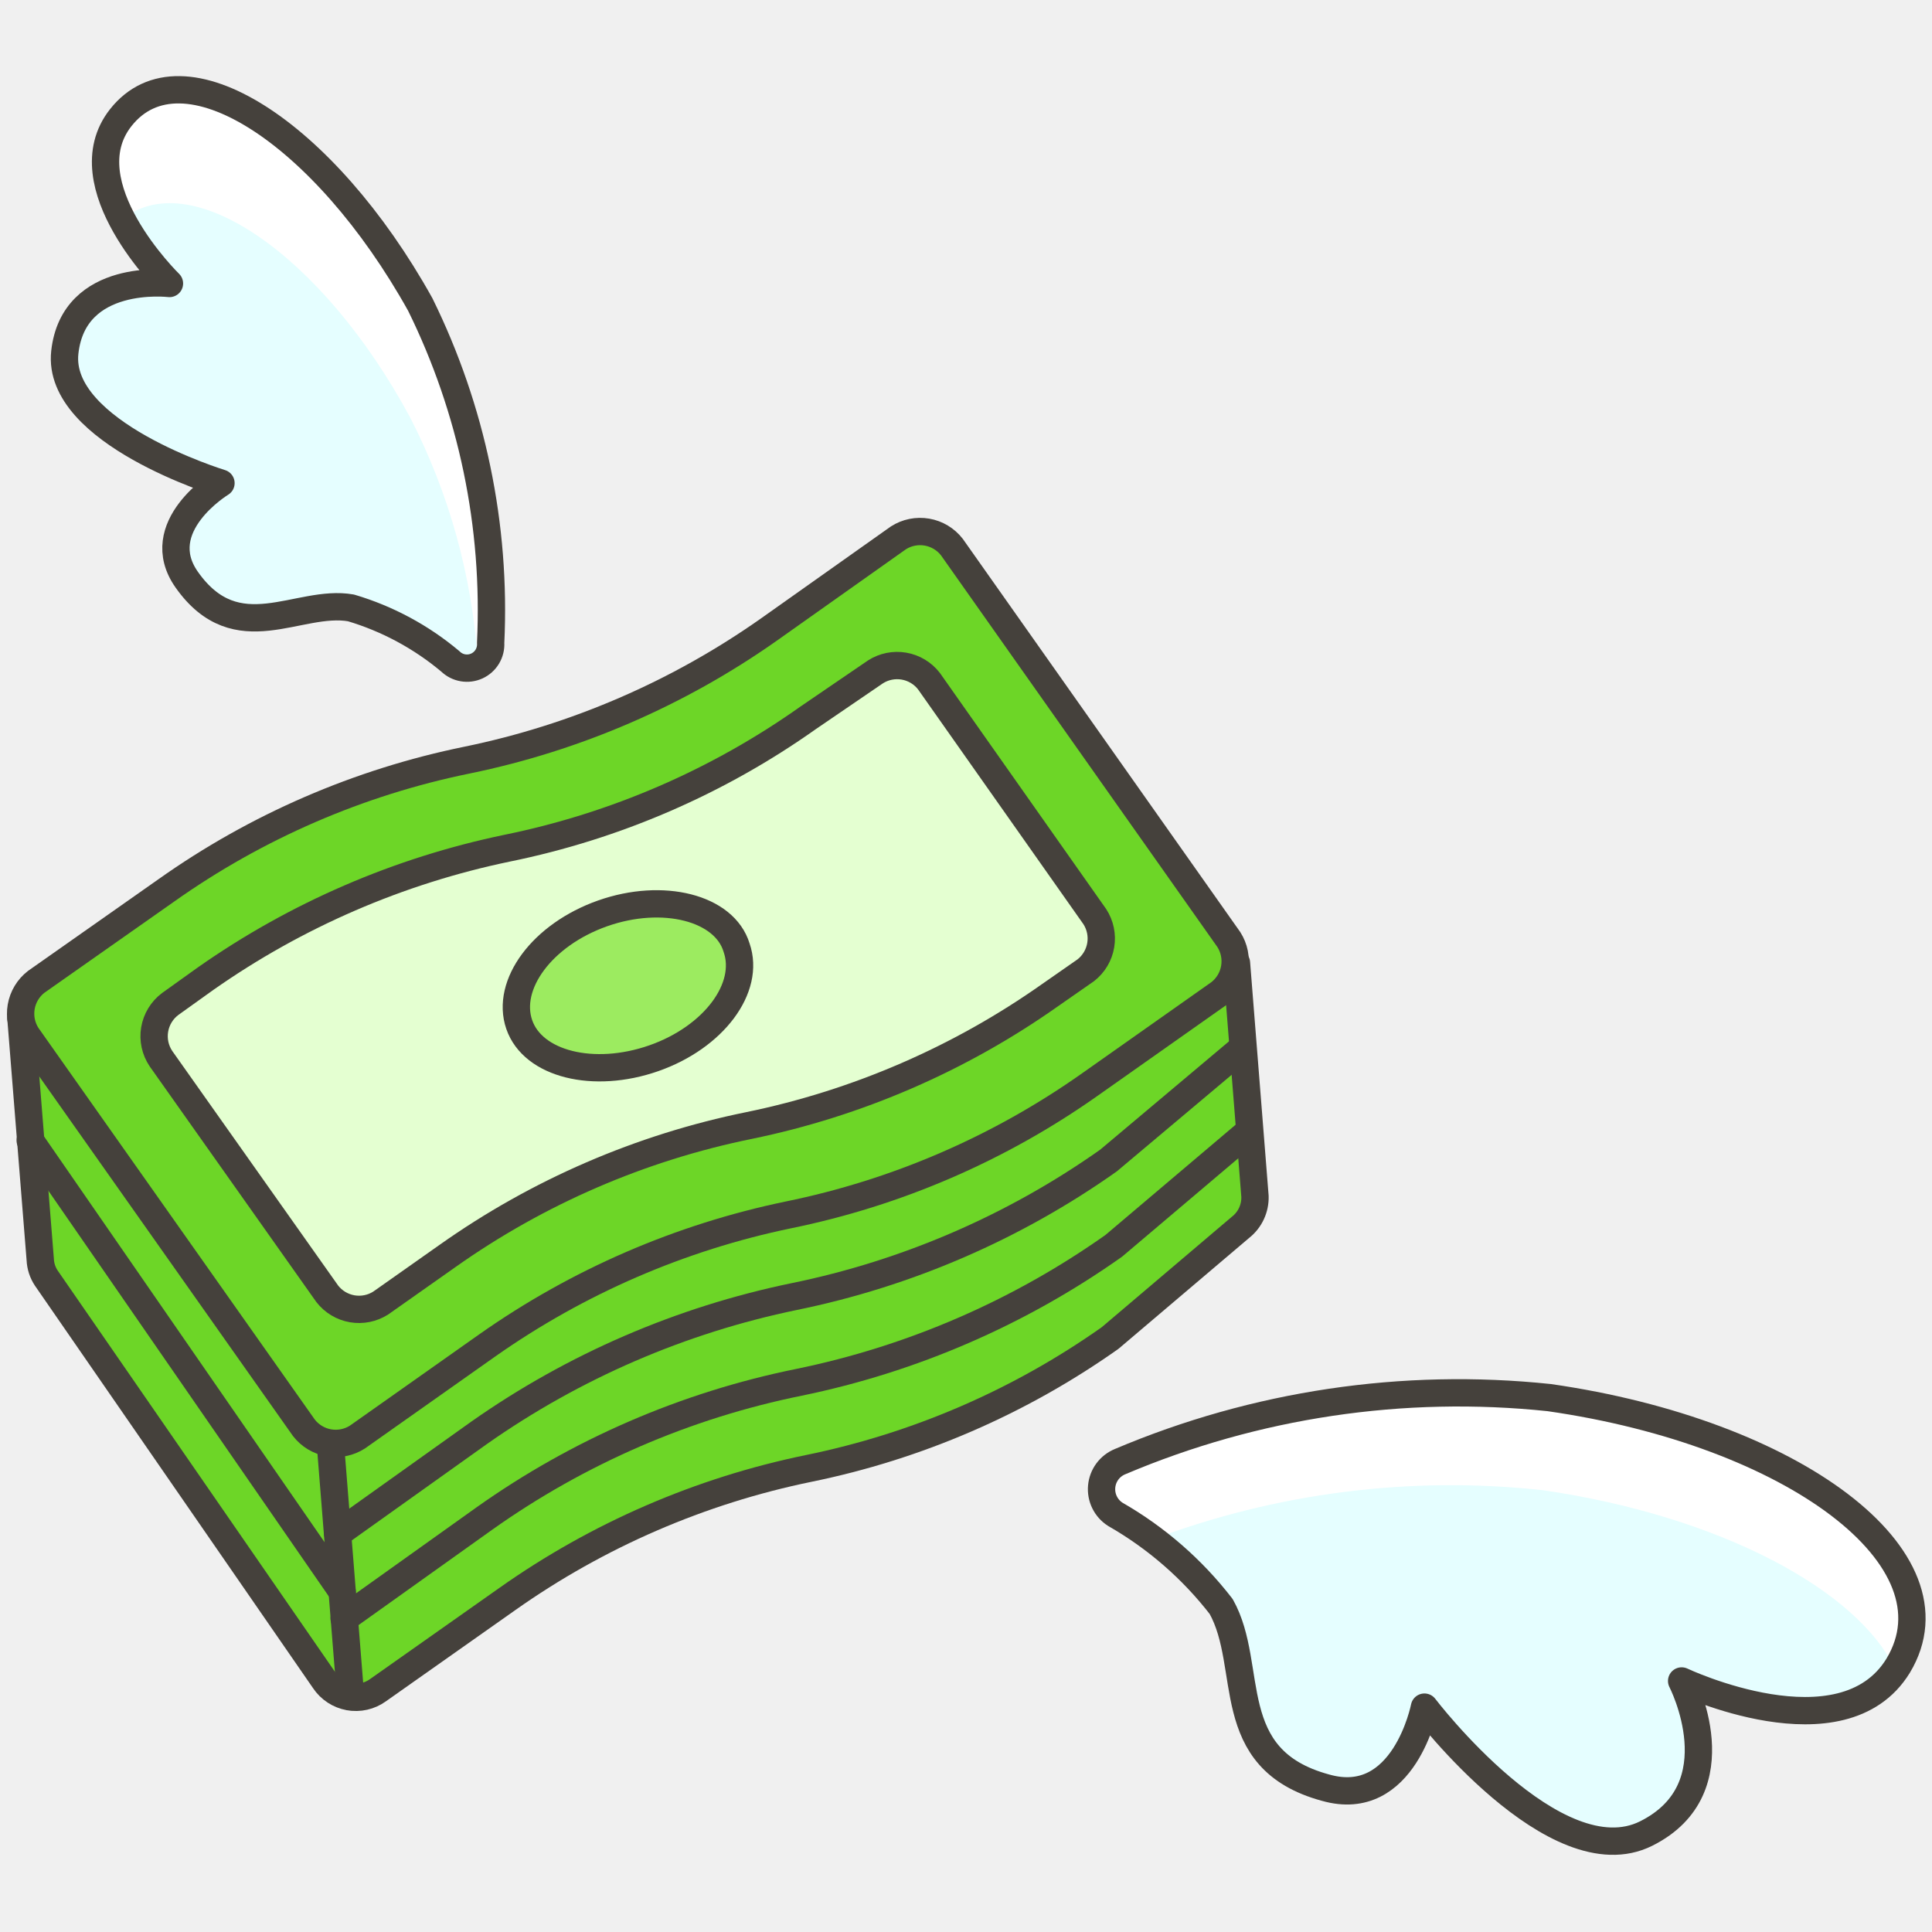
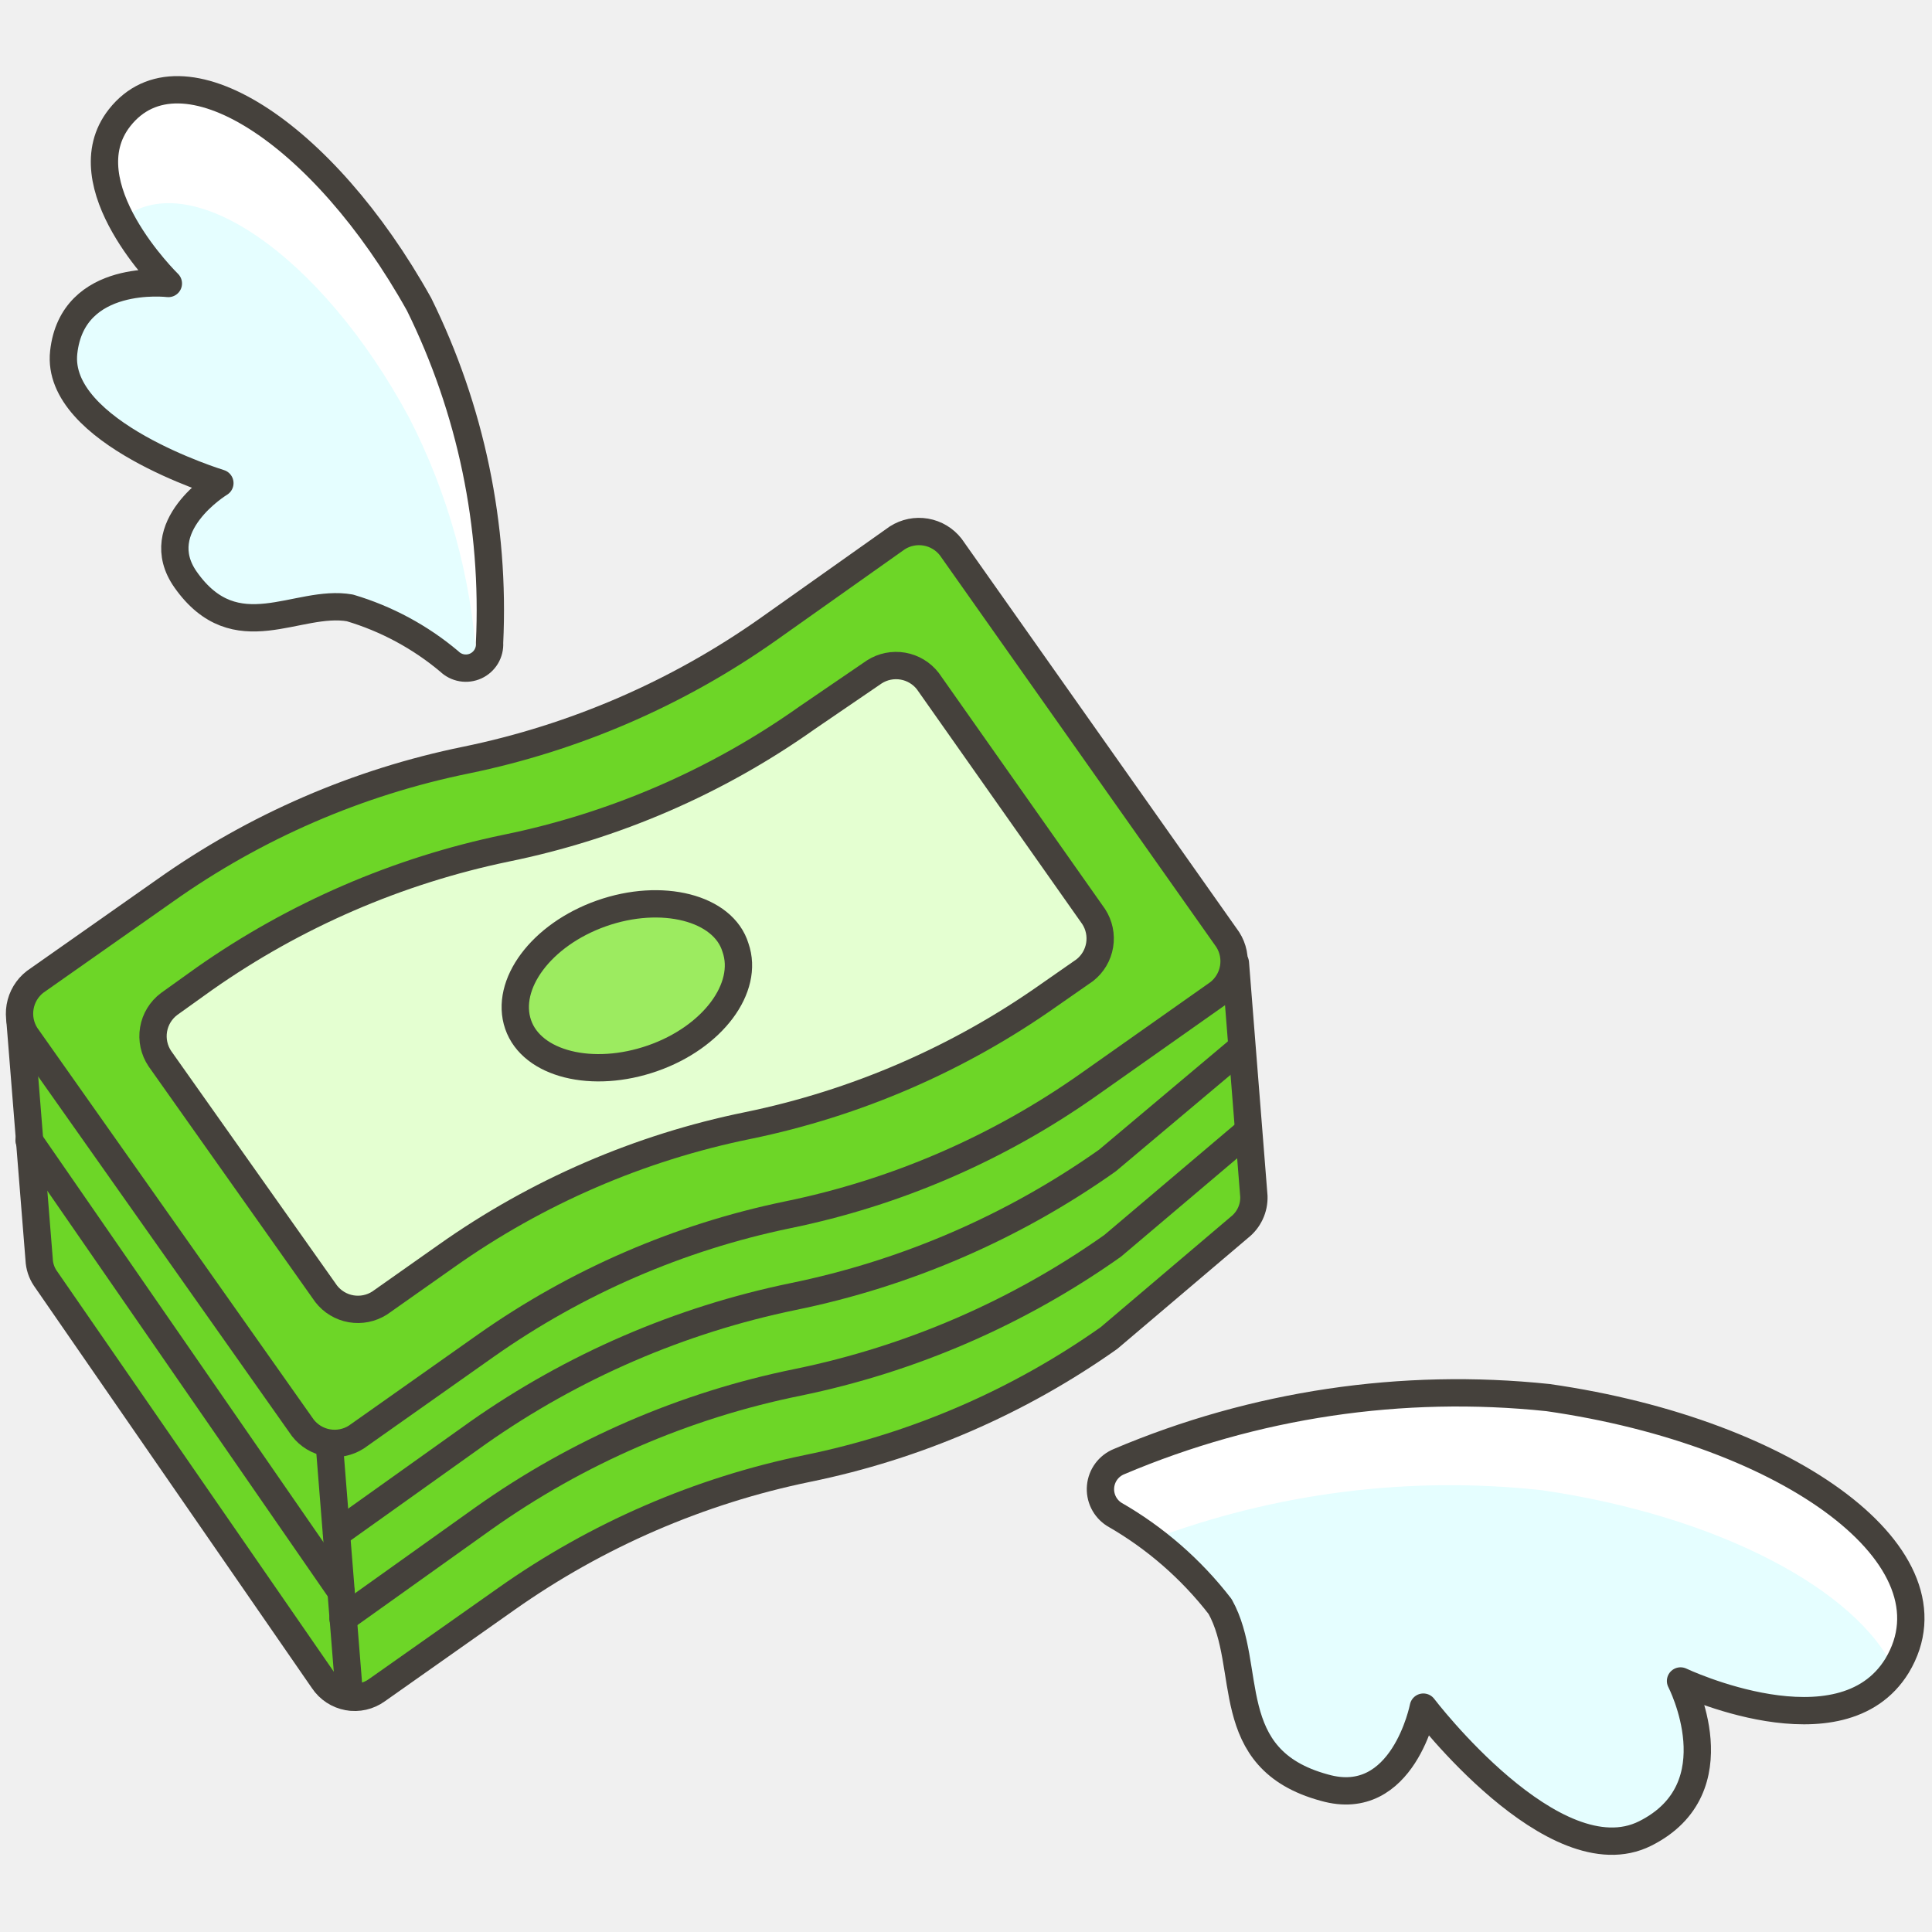
<svg xmlns="http://www.w3.org/2000/svg" width="495" height="495" viewBox="0 0 495 495" fill="none">
-   <path d="M317.828 314.46L284.416 342.82C261.258 359.181 234.956 370.559 207.175 376.232C179.434 381.933 153.172 393.309 130.038 409.645L96.831 433.054C95.776 433.813 94.578 434.353 93.31 434.64C92.041 434.927 90.728 434.956 89.449 434.725C88.169 434.494 86.949 434.008 85.861 433.295C84.773 432.583 83.839 431.659 83.116 430.579L11.856 327.454C10.917 326.043 10.382 324.403 10.309 322.71L5.359 260.835L316.797 246.707L321.541 306.52C321.589 308.042 321.278 309.554 320.633 310.933C319.988 312.313 319.027 313.521 317.828 314.46Z" fill="#6DD627" stroke="#45413C" stroke-width="7" stroke-linecap="round" stroke-linejoin="round" />
-   <path d="M285.757 387.989C284.575 387.236 283.624 386.172 283.007 384.914C282.389 383.656 282.131 382.252 282.258 380.857C282.386 379.462 282.896 378.128 283.731 377.003C284.567 375.878 285.696 375.005 286.994 374.479C321.655 359.782 359.484 354.139 396.926 358.082C459.419 367.054 502.835 399.332 486.335 426.764C472.001 450.173 430.854 430.682 430.854 430.682C430.854 430.682 445.085 458.114 421.779 469.767C398.473 481.42 364.957 437.386 364.957 437.386C364.957 437.386 359.801 463.786 339.588 458.011C312.673 450.689 321.541 427.073 312.879 411.604C305.476 402.028 296.26 394.004 285.757 387.989Z" fill="#E5FEFF" />
-   <path d="M285.757 387.989C288.644 389.948 291.944 392.114 295.141 394.486C327.06 382.452 361.365 378.107 395.276 381.801C440.754 388.401 476.126 407.479 485.613 427.795C485.878 427.469 486.119 427.124 486.335 426.764C502.835 399.642 459.419 367.054 396.926 358.082C359.484 354.139 321.655 359.782 286.994 374.479C285.696 375.005 284.567 375.878 283.731 377.003C282.896 378.128 282.386 379.462 282.258 380.857C282.131 382.252 282.389 383.656 283.007 384.914C283.624 386.172 284.575 387.236 285.757 387.989Z" fill="white" />
-   <path d="M285.757 387.989C284.575 387.236 283.624 386.172 283.007 384.914C282.389 383.656 282.131 382.252 282.258 380.857C282.386 379.462 282.896 378.128 283.731 377.003C284.567 375.878 285.696 375.005 286.994 374.479C321.655 359.782 359.484 354.139 396.926 358.082C459.419 367.054 502.835 399.332 486.335 426.764C472.001 450.173 430.854 430.682 430.854 430.682C430.854 430.682 445.085 458.114 421.779 469.767C398.473 481.42 364.957 437.386 364.957 437.386C364.957 437.386 359.801 463.786 339.588 458.011C312.673 450.689 321.541 427.073 312.879 411.604C305.476 402.028 296.26 394.004 285.757 387.989V387.989Z" stroke="#45413C" stroke-width="7" stroke-linecap="round" stroke-linejoin="round" />
-   <path d="M115.398 169.466C116.278 170.322 117.398 170.892 118.609 171.099C119.819 171.307 121.064 171.143 122.18 170.63C123.296 170.117 124.231 169.278 124.861 168.223C125.491 167.169 125.787 165.948 125.71 164.722C127.145 134.751 120.934 104.906 107.663 77.994C83.016 33.754 46.613 10.241 30.938 30.144C17.429 47.263 43.416 72.632 43.416 72.632C43.416 72.632 18.872 69.641 16.604 90.266C14.335 110.891 56.616 123.782 56.616 123.782C56.616 123.782 38.26 134.919 47.851 148.532C60.741 166.785 76.416 153.379 89.926 155.751C99.268 158.525 107.939 163.193 115.398 169.466Z" fill="#E5FEFF" />
-   <path d="M105.085 106.972C115.08 126.397 120.977 147.668 122.41 169.466C123.238 168.977 123.928 168.284 124.415 167.454C124.902 166.625 125.17 165.684 125.194 164.722C126.629 134.751 120.418 104.906 107.147 77.994C83.016 33.754 46.613 10.241 30.938 30.144C28.295 34.039 26.883 38.638 26.883 43.344C26.883 48.051 28.295 52.649 30.938 56.544C48.263 41.694 82.5 65.001 105.085 106.972Z" fill="white" />
-   <path d="M115.398 169.466C116.278 170.322 117.398 170.892 118.609 171.099C119.819 171.307 121.064 171.143 122.18 170.63C123.296 170.117 124.231 169.278 124.861 168.223C125.491 167.169 125.787 165.948 125.71 164.722C127.145 134.751 120.934 104.906 107.663 77.994C83.016 33.754 46.613 10.241 30.938 30.144C17.429 47.263 43.416 72.632 43.416 72.632C43.416 72.632 18.872 69.641 16.604 90.266C14.335 110.891 56.616 123.782 56.616 123.782C56.616 123.782 38.26 134.919 47.851 148.532C60.741 166.785 76.416 153.379 89.926 155.751C99.268 158.525 107.939 163.193 115.398 169.466V169.466Z" stroke="#45413C" stroke-width="7" stroke-linecap="round" stroke-linejoin="round" />
-   <path d="M119.728 194.733C91.973 200.388 65.701 211.767 42.59 228.145L9.281 251.554C7.244 253.131 5.871 255.413 5.432 257.952C4.993 260.49 5.52 263.101 6.909 265.27L77.859 365.817C79.436 367.854 81.718 369.227 84.257 369.666C86.795 370.105 89.406 369.578 91.575 368.189L124.884 344.676C148.042 328.382 174.295 317.01 202.022 311.264C229.803 305.59 256.104 294.213 279.262 277.851L312.469 254.442C314.505 252.865 315.879 250.583 316.318 248.045C316.756 245.506 316.23 242.896 314.84 240.726L243.89 140.179C242.314 138.143 240.031 136.769 237.493 136.331C234.955 135.892 232.344 136.419 230.175 137.808L196.969 161.32C173.792 177.648 147.498 189.022 119.728 194.733Z" fill="#6DD627" stroke="#45413C" stroke-width="7" stroke-linecap="round" stroke-linejoin="round" />
-   <path d="M41.248 271.251L83.838 331.476C85.415 333.513 87.698 334.886 90.236 335.325C92.774 335.763 95.385 335.237 97.554 333.847L114.673 321.782C137.82 305.402 164.126 294.023 191.913 288.369C219.654 282.668 245.917 271.292 269.051 254.957L278.229 248.563C280.249 246.972 281.602 244.683 282.022 242.145C282.442 239.608 281.898 237.005 280.498 234.847L238.01 174.519C236.433 172.482 234.151 171.109 231.613 170.67C229.075 170.231 226.464 170.758 224.295 172.147L207.073 183.904C183.962 200.281 157.691 211.661 129.935 217.316C102.183 223.08 75.899 234.45 52.695 250.729L43.62 257.226C41.499 258.812 40.07 261.153 39.629 263.764C39.187 266.375 39.767 269.055 41.248 271.251Z" fill="#E4FFD1" stroke="#45413C" stroke-width="7" stroke-linecap="round" stroke-linejoin="round" />
-   <path d="M188.718 242.789C192.327 253.101 182.84 265.786 167.474 271.148C152.108 276.511 136.537 272.695 133.03 262.486C129.524 252.276 138.908 239.489 154.377 234.023C169.846 228.558 185.624 232.579 188.718 242.789Z" fill="#9CEB60" stroke="#45413C" stroke-width="7" stroke-linecap="round" stroke-linejoin="round" />
-   <path d="M84.664 370.148L89.82 434.705" stroke="#45413C" stroke-width="7" stroke-linecap="round" stroke-linejoin="round" />
-   <path d="M319.688 290.123L285.347 319.204C261.17 336.304 233.711 348.208 204.703 354.164V354.164C175.719 360.038 148.285 371.911 124.162 389.02L88.172 414.698" stroke="#45413C" stroke-width="7" stroke-linecap="round" stroke-linejoin="round" />
-   <path d="M318.348 268.467L284.008 297.342C259.862 314.408 232.437 326.277 203.467 332.198V332.198C174.487 338.185 147.041 350.048 122.823 367.054L86.523 392.939" stroke="#45413C" stroke-width="7" stroke-linecap="round" stroke-linejoin="round" />
-   <path d="M87.656 407.789L7.734 292.186L87.656 407.789Z" fill="#FFAA54" />
-   <path d="M87.656 407.789L7.734 292.186" stroke="#45413C" stroke-width="7" stroke-linecap="round" stroke-linejoin="round" />
+   <path d="M317.547 314.46L284.134 342.82C260.977 359.181 234.675 370.559 206.894 376.232C179.153 381.933 152.891 393.309 129.756 409.645L96.55 433.054C95.494 433.813 94.297 434.353 93.028 434.64C91.76 434.927 90.447 434.956 89.167 434.725C87.888 434.494 86.668 434.008 85.579 433.295C84.492 432.583 83.558 431.659 82.834 430.579L11.575 327.454C10.636 326.043 10.101 324.403 10.028 322.71L5.078 260.835L316.516 246.707L321.259 306.52C321.308 308.042 320.997 309.554 320.352 310.933C319.707 312.313 318.746 313.521 317.547 314.46Z" fill="#6DD627" stroke="#45413C" stroke-width="7" stroke-linecap="round" stroke-linejoin="round" />
+   <path d="M285.476 387.989C284.294 387.236 283.342 386.172 282.725 384.914C282.108 383.656 281.849 382.252 281.977 380.857C282.105 379.462 282.615 378.128 283.45 377.003C284.285 375.878 285.414 375.005 286.713 374.479C321.374 359.782 359.203 354.139 396.644 358.082C459.138 367.054 502.554 399.332 486.054 426.764C471.719 450.173 430.572 430.682 430.572 430.682C430.572 430.682 444.804 458.114 421.498 469.767C398.191 481.42 364.676 437.386 364.676 437.386C364.676 437.386 359.519 463.786 339.307 458.011C312.391 450.689 321.26 427.073 312.598 411.604C305.195 402.028 295.979 394.004 285.476 387.989Z" fill="#E5FEFF" />
+   <path d="M285.476 387.989C288.363 389.948 291.663 392.114 294.86 394.486C326.779 382.452 361.083 378.107 394.994 381.801C440.473 388.401 475.844 407.479 485.332 427.795C485.597 427.469 485.838 427.124 486.054 426.764C502.554 399.642 459.138 367.054 396.644 358.082C359.203 354.139 321.374 359.782 286.713 374.479C285.414 375.005 284.285 375.878 283.45 377.003C282.615 378.128 282.105 379.462 281.977 380.857C281.849 382.252 282.108 383.656 282.725 384.914C283.342 386.172 284.294 387.236 285.476 387.989Z" fill="white" />
+   <path d="M285.476 387.989C284.294 387.236 283.342 386.172 282.725 384.914C282.108 383.656 281.849 382.252 281.977 380.857C282.105 379.462 282.615 378.128 283.45 377.003C284.285 375.878 285.414 375.005 286.713 374.479C321.374 359.782 359.203 354.139 396.644 358.082C459.138 367.054 502.554 399.332 486.054 426.764C471.719 450.173 430.573 430.682 430.573 430.682C430.573 430.682 444.804 458.114 421.498 469.767C398.191 481.42 364.676 437.386 364.676 437.386C364.676 437.386 359.519 463.786 339.307 458.011C312.391 450.689 321.26 427.073 312.598 411.604C305.195 402.028 295.979 394.004 285.476 387.989V387.989Z" stroke="#45413C" stroke-width="7" stroke-linecap="round" stroke-linejoin="round" />
+   <path d="M115.116 169.466C115.997 170.322 117.117 170.892 118.327 171.099C119.538 171.307 120.783 171.143 121.899 170.63C123.015 170.117 123.949 169.278 124.579 168.223C125.209 167.169 125.505 165.948 125.429 164.722C126.863 134.751 120.653 104.906 107.382 77.994C82.735 33.754 46.332 10.241 30.657 30.144C17.148 47.263 43.135 72.632 43.135 72.632C43.135 72.632 18.591 69.641 16.323 90.266C14.054 110.891 56.335 123.782 56.335 123.782C56.335 123.782 37.979 134.919 47.569 148.532C60.46 166.785 76.135 153.379 89.644 155.751C98.987 158.525 107.658 163.193 115.116 169.466Z" fill="#E5FEFF" />
+   <path d="M104.803 106.972C114.799 126.397 120.696 147.668 122.128 169.466C122.957 168.977 123.647 168.284 124.134 167.454C124.621 166.625 124.889 165.684 124.913 164.722C126.347 134.751 120.137 104.906 106.866 77.994C82.735 33.754 46.331 10.241 30.657 30.144C28.014 34.039 26.602 38.638 26.602 43.344C26.602 48.051 28.014 52.649 30.657 56.544C47.981 41.694 82.219 65.001 104.803 106.972Z" fill="white" />
+   <path d="M115.116 169.466C115.997 170.322 117.117 170.892 118.327 171.099C119.538 171.307 120.783 171.143 121.899 170.63C123.015 170.117 123.949 169.278 124.579 168.223C125.209 167.169 125.505 165.948 125.429 164.722C126.863 134.751 120.653 104.906 107.382 77.994C82.735 33.754 46.332 10.241 30.657 30.144C17.148 47.263 43.135 72.632 43.135 72.632C43.135 72.632 18.591 69.641 16.323 90.266C14.054 110.891 56.335 123.782 56.335 123.782C56.335 123.782 37.979 134.919 47.569 148.532C60.46 166.785 76.135 153.379 89.644 155.751C98.987 158.525 107.658 163.193 115.116 169.466V169.466Z" stroke="#45413C" stroke-width="7" stroke-linecap="round" stroke-linejoin="round" />
+   <path d="M119.447 194.733C91.691 200.388 65.42 211.767 42.309 228.145L9 251.554C6.963 253.131 5.59 255.413 5.151 257.952C4.712 260.49 5.239 263.101 6.628 265.27L77.578 365.817C79.155 367.854 81.437 369.227 83.975 369.666C86.513 370.105 89.124 369.578 91.294 368.189L124.603 344.676C147.761 328.382 174.014 317.01 201.74 311.264C229.522 305.59 255.823 294.213 278.981 277.851L312.187 254.442C314.224 252.865 315.597 250.583 316.036 248.045C316.475 245.506 315.948 242.896 314.559 240.726L243.609 140.179C242.032 138.143 239.75 136.769 237.212 136.331C234.674 135.892 232.063 136.419 229.894 137.808L196.687 161.32C173.51 177.648 147.216 189.022 119.447 194.733Z" fill="#6DD627" stroke="#45413C" stroke-width="7" stroke-linecap="round" stroke-linejoin="round" />
+   <path d="M40.967 271.251L83.557 331.476C85.134 333.513 87.416 334.886 89.954 335.325C92.493 335.763 95.103 335.237 97.273 333.847L114.392 321.782C137.539 305.402 163.845 294.023 191.632 288.369C219.373 282.668 245.635 271.292 268.77 254.957L277.948 248.563C279.968 246.972 281.321 244.683 281.741 242.145C282.161 239.608 281.617 237.005 280.217 234.847L237.729 174.519C236.152 172.482 233.87 171.109 231.332 170.67C228.793 170.231 226.183 170.758 224.013 172.147L206.792 183.904C183.681 200.281 157.409 211.661 129.654 217.316C101.901 223.08 75.618 234.45 52.413 250.729L43.339 257.226C41.218 258.812 39.789 261.153 39.347 263.764C38.906 266.375 39.486 269.055 40.967 271.251Z" fill="#E4FFD1" stroke="#45413C" stroke-width="7" stroke-linecap="round" stroke-linejoin="round" />
+   <path d="M188.437 242.789C192.046 253.101 182.558 265.786 167.193 271.148C151.827 276.511 136.255 272.695 132.749 262.486C129.243 252.276 138.627 239.489 154.096 234.023C169.565 228.558 185.343 232.579 188.437 242.789Z" fill="#9CEB60" stroke="#45413C" stroke-width="7" stroke-linecap="round" stroke-linejoin="round" />
+   <path d="M84.383 370.148L89.539 434.705" stroke="#45413C" stroke-width="7" stroke-linecap="round" stroke-linejoin="round" />
+   <path d="M319.406 290.123L285.066 319.204C260.889 336.304 233.43 348.208 204.422 354.164V354.164C175.438 360.038 148.003 371.911 123.881 389.02L87.891 414.698" stroke="#45413C" stroke-width="7" stroke-linecap="round" stroke-linejoin="round" />
+   <path d="M318.067 268.467L283.727 297.342C259.581 314.408 232.155 326.277 203.186 332.198V332.198C174.206 338.185 146.76 350.048 122.542 367.054L86.242 392.939" stroke="#45413C" stroke-width="7" stroke-linecap="round" stroke-linejoin="round" />
+   <path d="M87.375 407.789L7.453 292.186L87.375 407.789Z" fill="#FFAA54" />
+   <path d="M87.375 407.789L7.453 292.186" stroke="#45413C" stroke-width="7" stroke-linecap="round" stroke-linejoin="round" />
</svg>
